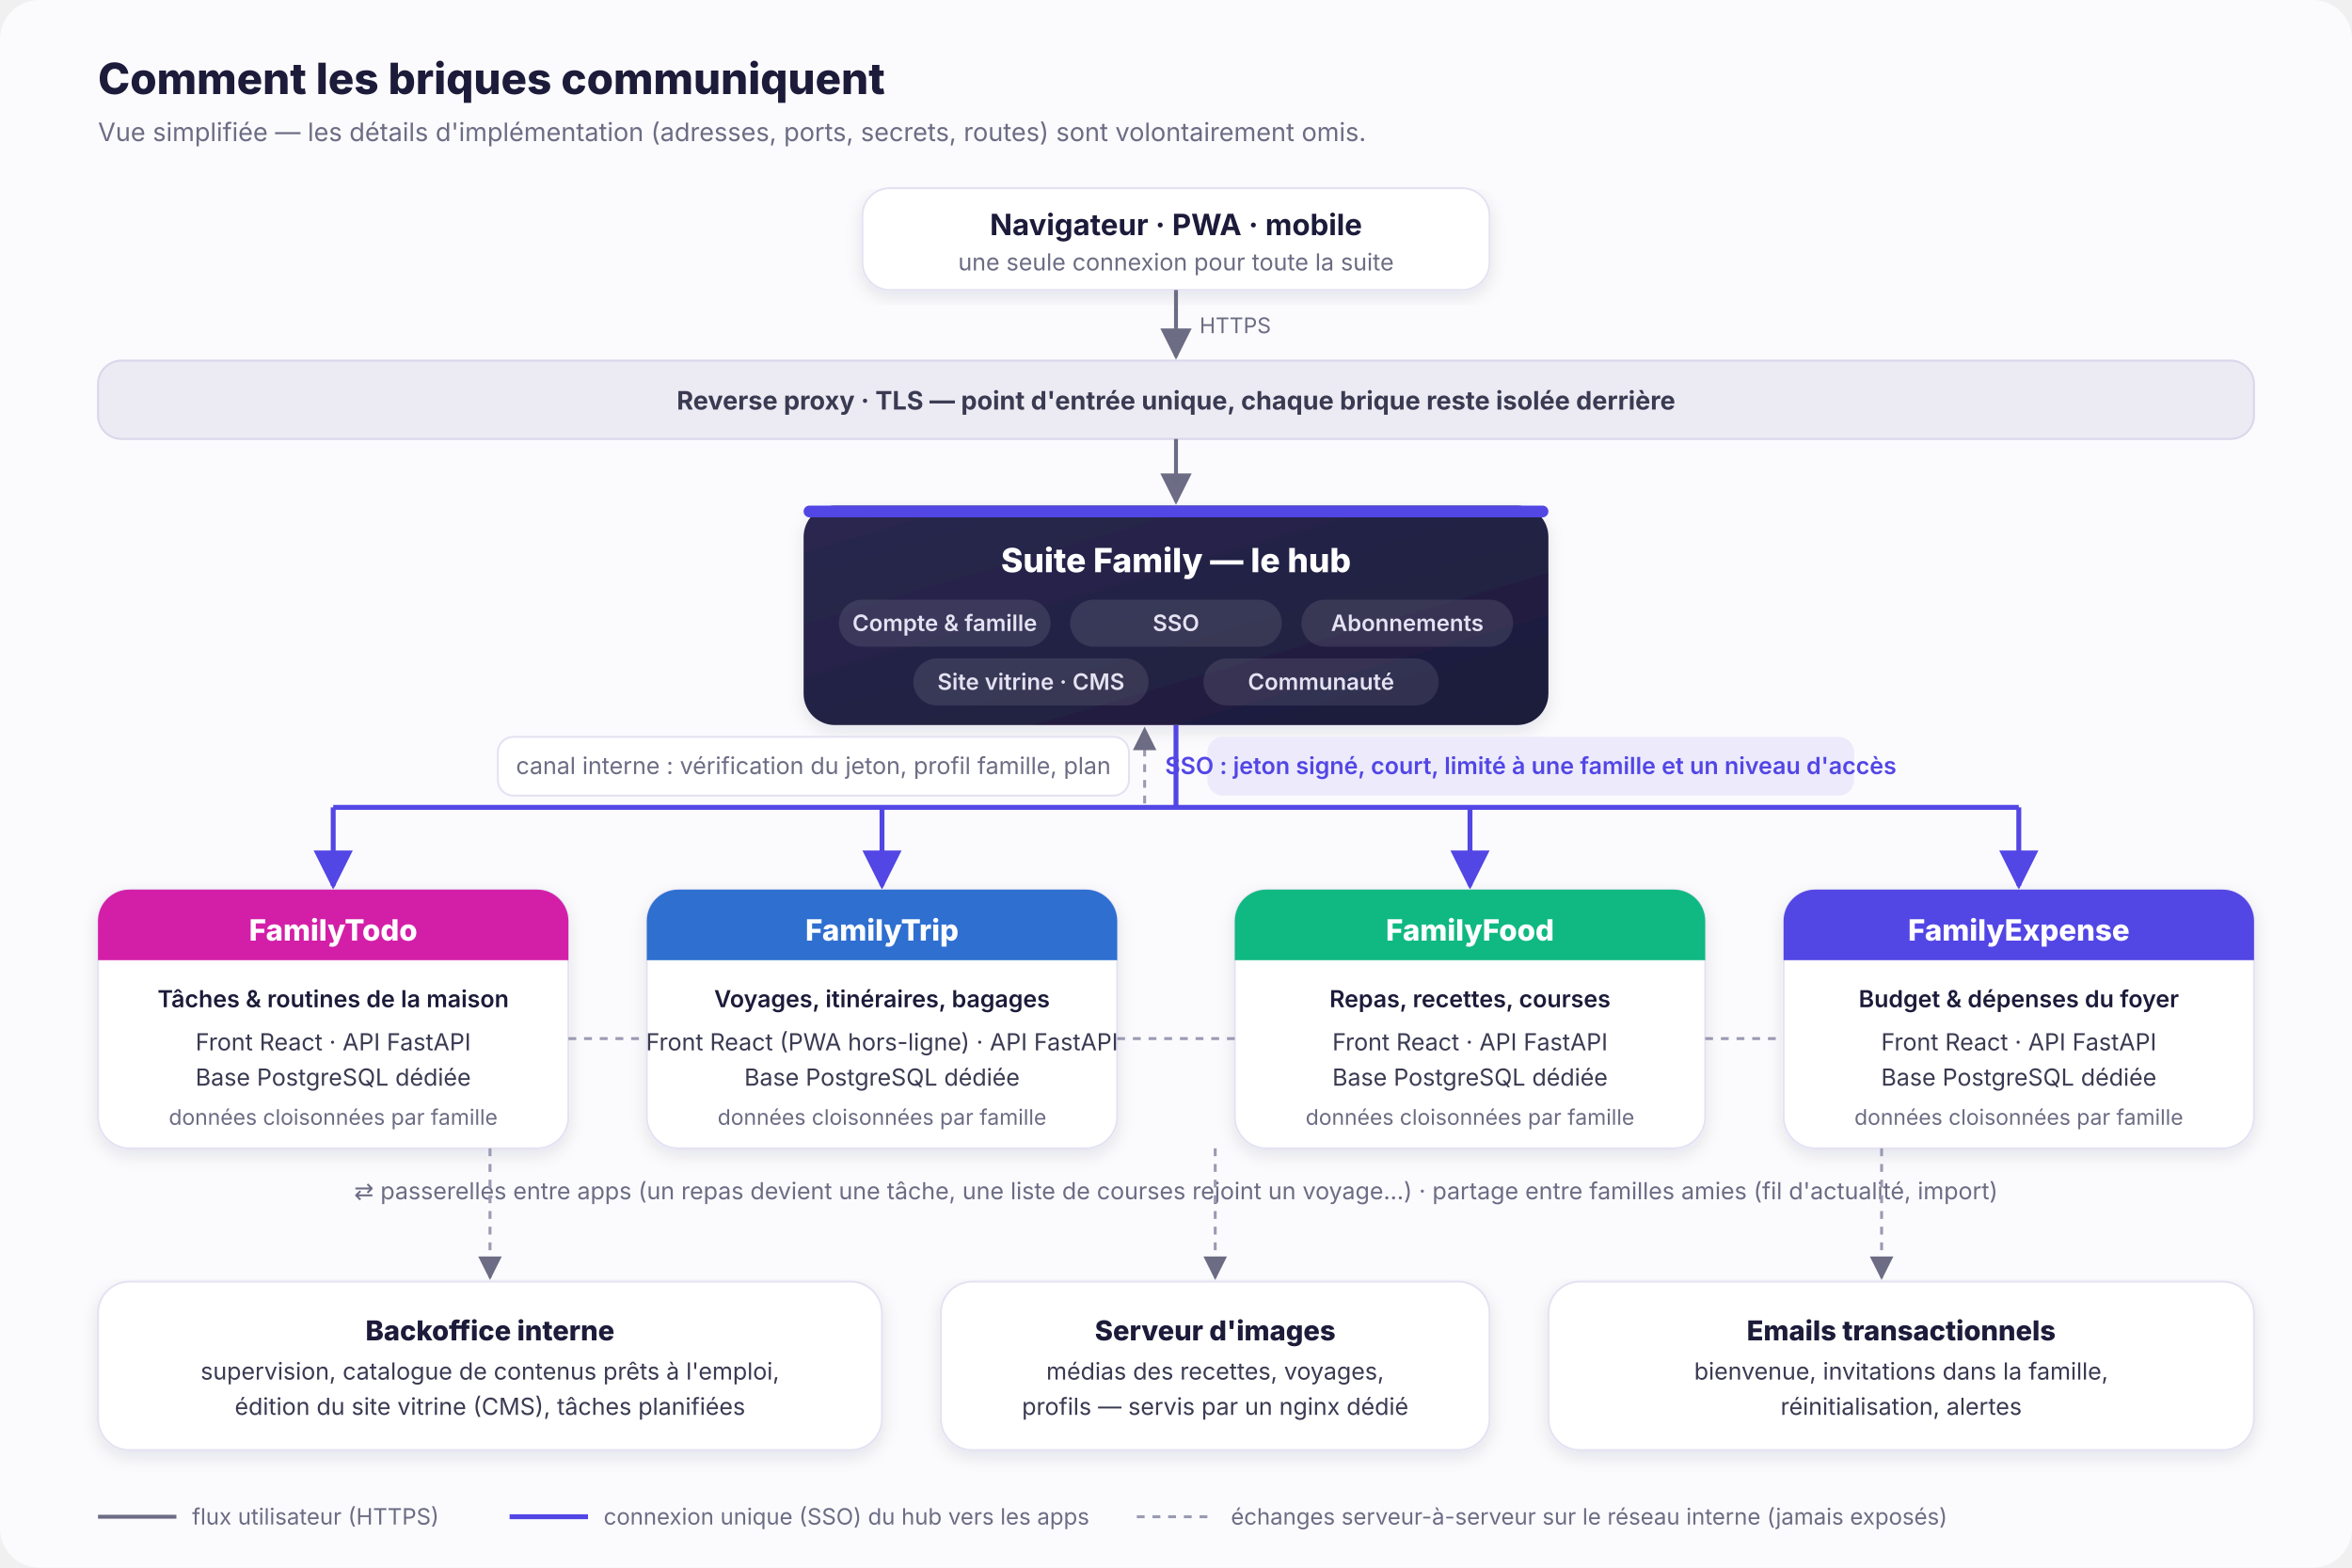
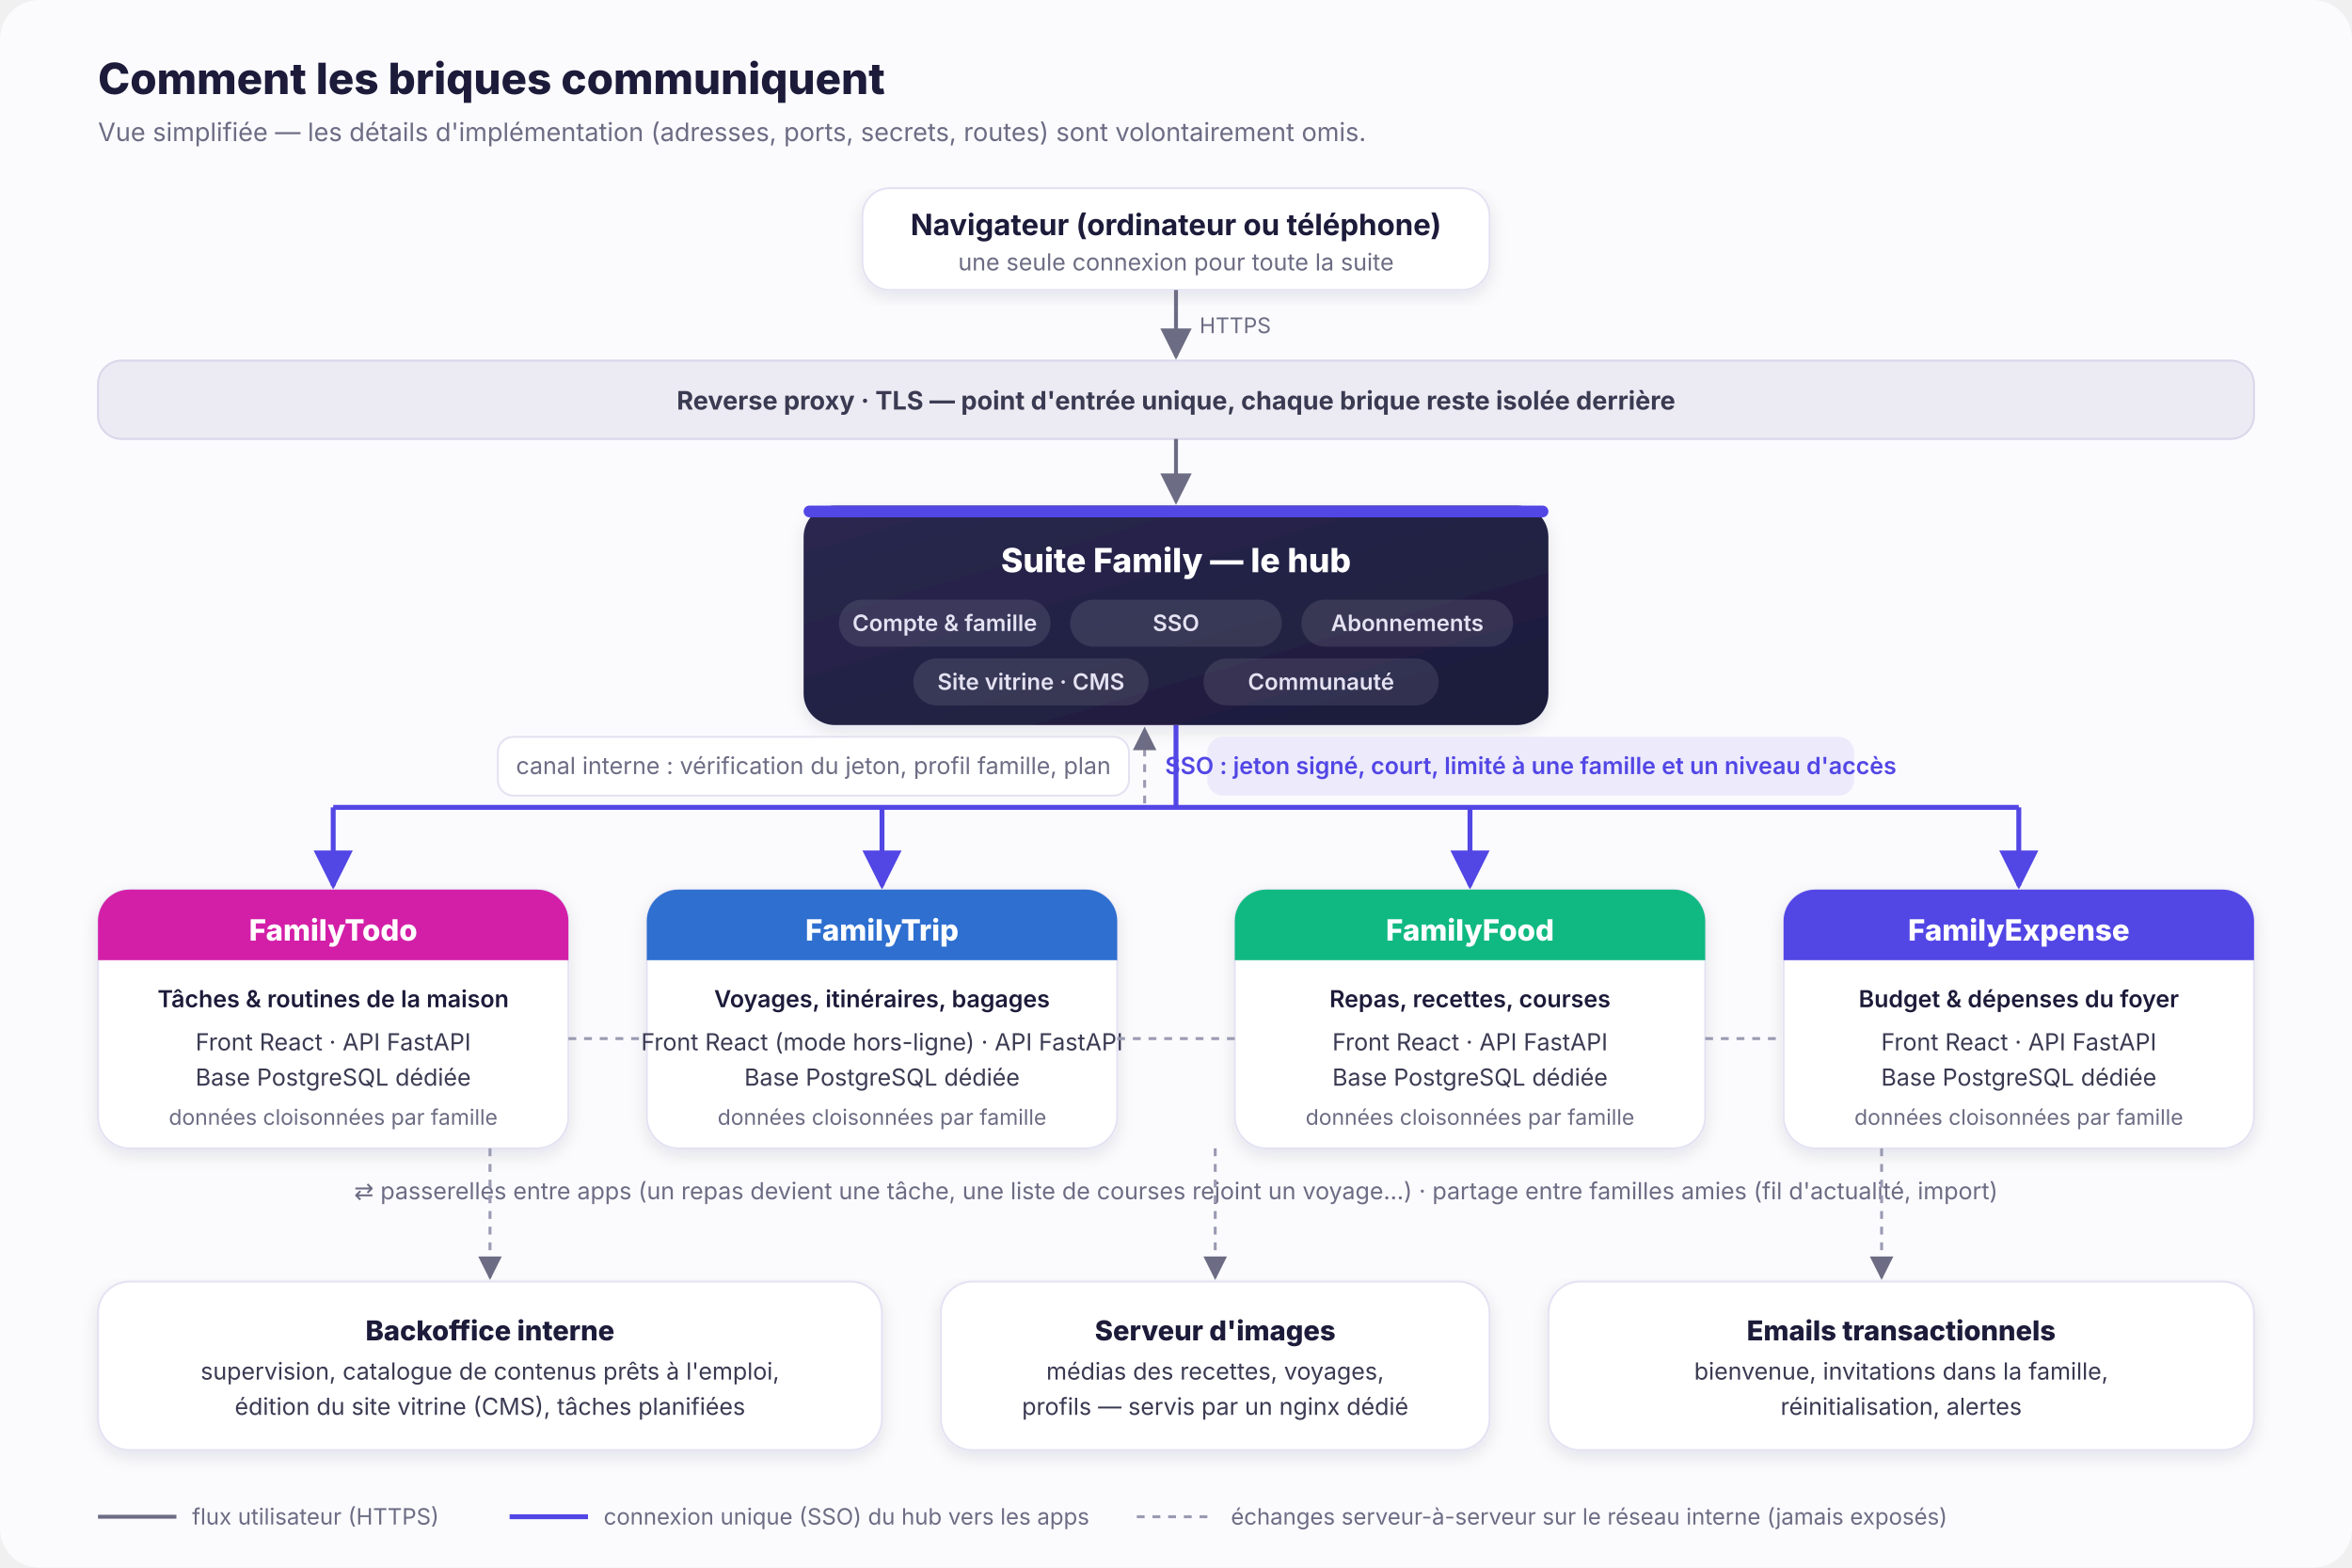
<svg xmlns="http://www.w3.org/2000/svg" width="1200" height="800" viewBox="0 0 1200 800" role="img" aria-label="Schéma simplifié de communication entre les applications Suite Family" font-family="Inter, -apple-system, 'Segoe UI', Roboto, sans-serif">
  <defs>
    <marker id="arrow" viewBox="0 0 10 10" refX="9" refY="5" markerWidth="8" markerHeight="8" orient="auto-start-reverse">
      <path d="M0 0 L10 5 L0 10 z" fill="#6c6c84" />
    </marker>
    <marker id="arrowHub" viewBox="0 0 10 10" refX="9" refY="5" markerWidth="8" markerHeight="8" orient="auto-start-reverse">
      <path d="M0 0 L10 5 L0 10 z" fill="#5246e5" />
    </marker>
    <linearGradient id="hubGrad" x1="0" y1="0" x2="1" y2="1">
      <stop offset="0%" stop-color="#2a2850" />
      <stop offset="100%" stop-color="#1c1b3a" />
    </linearGradient>
    <filter id="shadow" x="-5%" y="-5%" width="110%" height="120%">
      <feDropShadow dx="0" dy="3" stdDeviation="4" flood-color="#1c1b3a" flood-opacity="0.10" />
    </filter>
  </defs>
  <rect width="1200" height="800" rx="20" fill="#fbfbfe" />
  <text x="50" y="48" font-size="22" font-weight="800" fill="#1c1b3a">Comment les briques communiquent</text>
  <text x="50" y="72" font-size="13" fill="#6c6c84">Vue simplifiée — les détails d'implémentation (adresses, ports, secrets, routes) sont volontairement omis.</text>
  <g filter="url(#shadow)">
    <rect x="440" y="96" width="320" height="52" rx="14" fill="#ffffff" stroke="#e4e2f2" />
  </g>
-   <text x="600" y="120" font-size="15" font-weight="700" fill="#1c1b3a" text-anchor="middle">Navigateur · PWA · mobile</text>
+   <text x="600" y="120" font-size="15" font-weight="700" fill="#1c1b3a" text-anchor="middle">Navigateur (ordinateur ou téléphone)</text>
  <text x="600" y="138" font-size="12" fill="#6c6c84" text-anchor="middle">une seule connexion pour toute la suite</text>
  <line x1="600" y1="148" x2="600" y2="182" stroke="#6c6c84" stroke-width="2" marker-end="url(#arrow)" />
  <text x="612" y="170" font-size="11" fill="#6c6c84">HTTPS</text>
  <rect x="50" y="184" width="1100" height="40" rx="12" fill="#ecebf3" stroke="#d9d7ea" />
  <text x="600" y="209" font-size="13" font-weight="700" fill="#3a3a52" text-anchor="middle">Reverse proxy · TLS — point d'entrée unique, chaque brique reste isolée derrière</text>
  <line x1="600" y1="224" x2="600" y2="256" stroke="#6c6c84" stroke-width="2" marker-end="url(#arrow)" />
  <g filter="url(#shadow)">
    <rect x="410" y="258" width="380" height="112" rx="16" fill="url(#hubGrad)" />
  </g>
  <rect x="410" y="258" width="380" height="6" rx="3" fill="#5246e5" />
  <text x="600" y="292" font-size="17" font-weight="800" fill="#ffffff" text-anchor="middle">Suite Family — le hub</text>
  <g font-size="11.5" font-weight="600" fill="#e4e2f2" text-anchor="middle">
    <rect x="428" y="306" width="108" height="24" rx="12" fill="#ffffff" fill-opacity="0.10" />
    <text x="482" y="322">Compte &amp; famille</text>
    <rect x="546" y="306" width="108" height="24" rx="12" fill="#ffffff" fill-opacity="0.10" />
    <text x="600" y="322">SSO</text>
    <rect x="664" y="306" width="108" height="24" rx="12" fill="#ffffff" fill-opacity="0.10" />
    <text x="718" y="322">Abonnements</text>
    <rect x="466" y="336" width="120" height="24" rx="12" fill="#ffffff" fill-opacity="0.10" />
    <text x="526" y="352">Site vitrine · CMS</text>
    <rect x="614" y="336" width="120" height="24" rx="12" fill="#ffffff" fill-opacity="0.10" />
    <text x="674" y="352">Communauté</text>
  </g>
  <line x1="600" y1="370" x2="600" y2="412" stroke="#5246e5" stroke-width="2.5" />
  <line x1="170" y1="412" x2="1030" y2="412" stroke="#5246e5" stroke-width="2.5" />
  <g stroke="#5246e5" stroke-width="2.5" marker-end="url(#arrowHub)">
    <line x1="170" y1="412" x2="170" y2="452" />
    <line x1="450" y1="412" x2="450" y2="452" />
    <line x1="750" y1="412" x2="750" y2="452" />
    <line x1="1030" y1="412" x2="1030" y2="452" />
  </g>
  <rect x="616" y="376" width="330" height="30" rx="8" fill="#eceafb" />
  <text x="781" y="395" font-size="12" font-weight="600" fill="#5246e5" text-anchor="middle">SSO : jeton signé, court, limité à une famille et un niveau d'accès</text>
  <line x1="584" y1="410" x2="584" y2="372" stroke="#9a9ab2" stroke-width="1.5" stroke-dasharray="4 4" marker-end="url(#arrow)" />
  <rect x="254" y="376" width="322" height="30" rx="8" fill="#ffffff" stroke="#e4e2f2" />
  <text x="415" y="395" font-size="12" fill="#6c6c84" text-anchor="middle">canal interne : vérification du jeton, profil famille, plan</text>
  <g font-size="12" fill="#3a3a52">
    <g filter="url(#shadow)">
      <rect x="50" y="454" width="240" height="132" rx="16" fill="#ffffff" stroke="#e4e2f2" />
    </g>
    <path d="M50 470 a16 16 0 0 1 16 -16 h208 a16 16 0 0 1 16 16 v20 h-240 z" fill="#D31FA8" />
    <text x="170" y="480" font-size="15" font-weight="800" fill="#ffffff" text-anchor="middle">FamilyTodo</text>
    <text x="170" y="514" text-anchor="middle" font-weight="600" fill="#1c1b3a">Tâches &amp; routines de la maison</text>
    <text x="170" y="536" text-anchor="middle">Front React · API FastAPI</text>
    <text x="170" y="554" text-anchor="middle">Base PostgreSQL dédiée</text>
    <text x="170" y="574" text-anchor="middle" fill="#6c6c84" font-size="11">données cloisonnées par famille</text>
    <g filter="url(#shadow)">
      <rect x="330" y="454" width="240" height="132" rx="16" fill="#ffffff" stroke="#e4e2f2" />
    </g>
    <path d="M330 470 a16 16 0 0 1 16 -16 h208 a16 16 0 0 1 16 16 v20 h-240 z" fill="#2E6FD0" />
    <text x="450" y="480" font-size="15" font-weight="800" fill="#ffffff" text-anchor="middle">FamilyTrip</text>
    <text x="450" y="514" text-anchor="middle" font-weight="600" fill="#1c1b3a">Voyages, itinéraires, bagages</text>
-     <text x="450" y="536" text-anchor="middle">Front React (PWA hors-ligne) · API FastAPI</text>
+     <text x="450" y="536" text-anchor="middle">Front React (mode hors-ligne) · API FastAPI</text>
    <text x="450" y="554" text-anchor="middle">Base PostgreSQL dédiée</text>
    <text x="450" y="574" text-anchor="middle" fill="#6c6c84" font-size="11">données cloisonnées par famille</text>
    <g filter="url(#shadow)">
      <rect x="630" y="454" width="240" height="132" rx="16" fill="#ffffff" stroke="#e4e2f2" />
    </g>
    <path d="M630 470 a16 16 0 0 1 16 -16 h208 a16 16 0 0 1 16 16 v20 h-240 z" fill="#10b981" />
    <text x="750" y="480" font-size="15" font-weight="800" fill="#ffffff" text-anchor="middle">FamilyFood</text>
    <text x="750" y="514" text-anchor="middle" font-weight="600" fill="#1c1b3a">Repas, recettes, courses</text>
    <text x="750" y="536" text-anchor="middle">Front React · API FastAPI</text>
    <text x="750" y="554" text-anchor="middle">Base PostgreSQL dédiée</text>
    <text x="750" y="574" text-anchor="middle" fill="#6c6c84" font-size="11">données cloisonnées par famille</text>
    <g filter="url(#shadow)">
      <rect x="910" y="454" width="240" height="132" rx="16" fill="#ffffff" stroke="#e4e2f2" />
    </g>
    <path d="M910 470 a16 16 0 0 1 16 -16 h208 a16 16 0 0 1 16 16 v20 h-240 z" fill="#5246e5" />
    <text x="1030" y="480" font-size="15" font-weight="800" fill="#ffffff" text-anchor="middle">FamilyExpense</text>
    <text x="1030" y="514" text-anchor="middle" font-weight="600" fill="#1c1b3a">Budget &amp; dépenses du foyer</text>
    <text x="1030" y="536" text-anchor="middle">Front React · API FastAPI</text>
    <text x="1030" y="554" text-anchor="middle">Base PostgreSQL dédiée</text>
    <text x="1030" y="574" text-anchor="middle" fill="#6c6c84" font-size="11">données cloisonnées par famille</text>
  </g>
  <g stroke="#9a9ab2" stroke-width="1.5" stroke-dasharray="4 4">
    <line x1="290" y1="530" x2="330" y2="530" />
    <line x1="570" y1="530" x2="630" y2="530" />
    <line x1="870" y1="530" x2="910" y2="530" />
  </g>
  <text x="600" y="612" font-size="12" fill="#6c6c84" text-anchor="middle">⇄ passerelles entre apps (un repas devient une tâche, une liste de courses rejoint un voyage…) · partage entre familles amies (fil d'actualité, import)</text>
  <g stroke="#9a9ab2" stroke-width="1.5" stroke-dasharray="4 4" marker-end="url(#arrow)">
    <line x1="250" y1="586" x2="250" y2="652" />
    <line x1="620" y1="586" x2="620" y2="652" />
    <line x1="960" y1="586" x2="960" y2="652" />
  </g>
  <g font-size="12" fill="#3a3a52">
    <g filter="url(#shadow)">
      <rect x="50" y="654" width="400" height="86" rx="16" fill="#ffffff" stroke="#e4e2f2" />
    </g>
    <text x="250" y="684" font-size="14" font-weight="800" fill="#1c1b3a" text-anchor="middle">Backoffice interne</text>
    <text x="250" y="704" text-anchor="middle">supervision, catalogue de contenus prêts à l'emploi,</text>
    <text x="250" y="722" text-anchor="middle">édition du site vitrine (CMS), tâches planifiées</text>
    <g filter="url(#shadow)">
      <rect x="480" y="654" width="280" height="86" rx="16" fill="#ffffff" stroke="#e4e2f2" />
    </g>
    <text x="620" y="684" font-size="14" font-weight="800" fill="#1c1b3a" text-anchor="middle">Serveur d'images</text>
    <text x="620" y="704" text-anchor="middle">médias des recettes, voyages,</text>
    <text x="620" y="722" text-anchor="middle">profils — servis par un nginx dédié</text>
    <g filter="url(#shadow)">
      <rect x="790" y="654" width="360" height="86" rx="16" fill="#ffffff" stroke="#e4e2f2" />
    </g>
    <text x="970" y="684" font-size="14" font-weight="800" fill="#1c1b3a" text-anchor="middle">Emails transactionnels</text>
    <text x="970" y="704" text-anchor="middle">bienvenue, invitations dans la famille,</text>
    <text x="970" y="722" text-anchor="middle">réinitialisation, alertes</text>
  </g>
  <g font-size="11.5" fill="#6c6c84">
    <line x1="50" y1="774" x2="90" y2="774" stroke="#6c6c84" stroke-width="2" />
    <text x="98" y="778">flux utilisateur (HTTPS)</text>
    <line x1="260" y1="774" x2="300" y2="774" stroke="#5246e5" stroke-width="2.5" />
    <text x="308" y="778">connexion unique (SSO) du hub vers les apps</text>
    <line x1="580" y1="774" x2="620" y2="774" stroke="#9a9ab2" stroke-width="1.5" stroke-dasharray="4 4" />
    <text x="628" y="778">échanges serveur-à-serveur sur le réseau interne (jamais exposés)</text>
  </g>
</svg>
